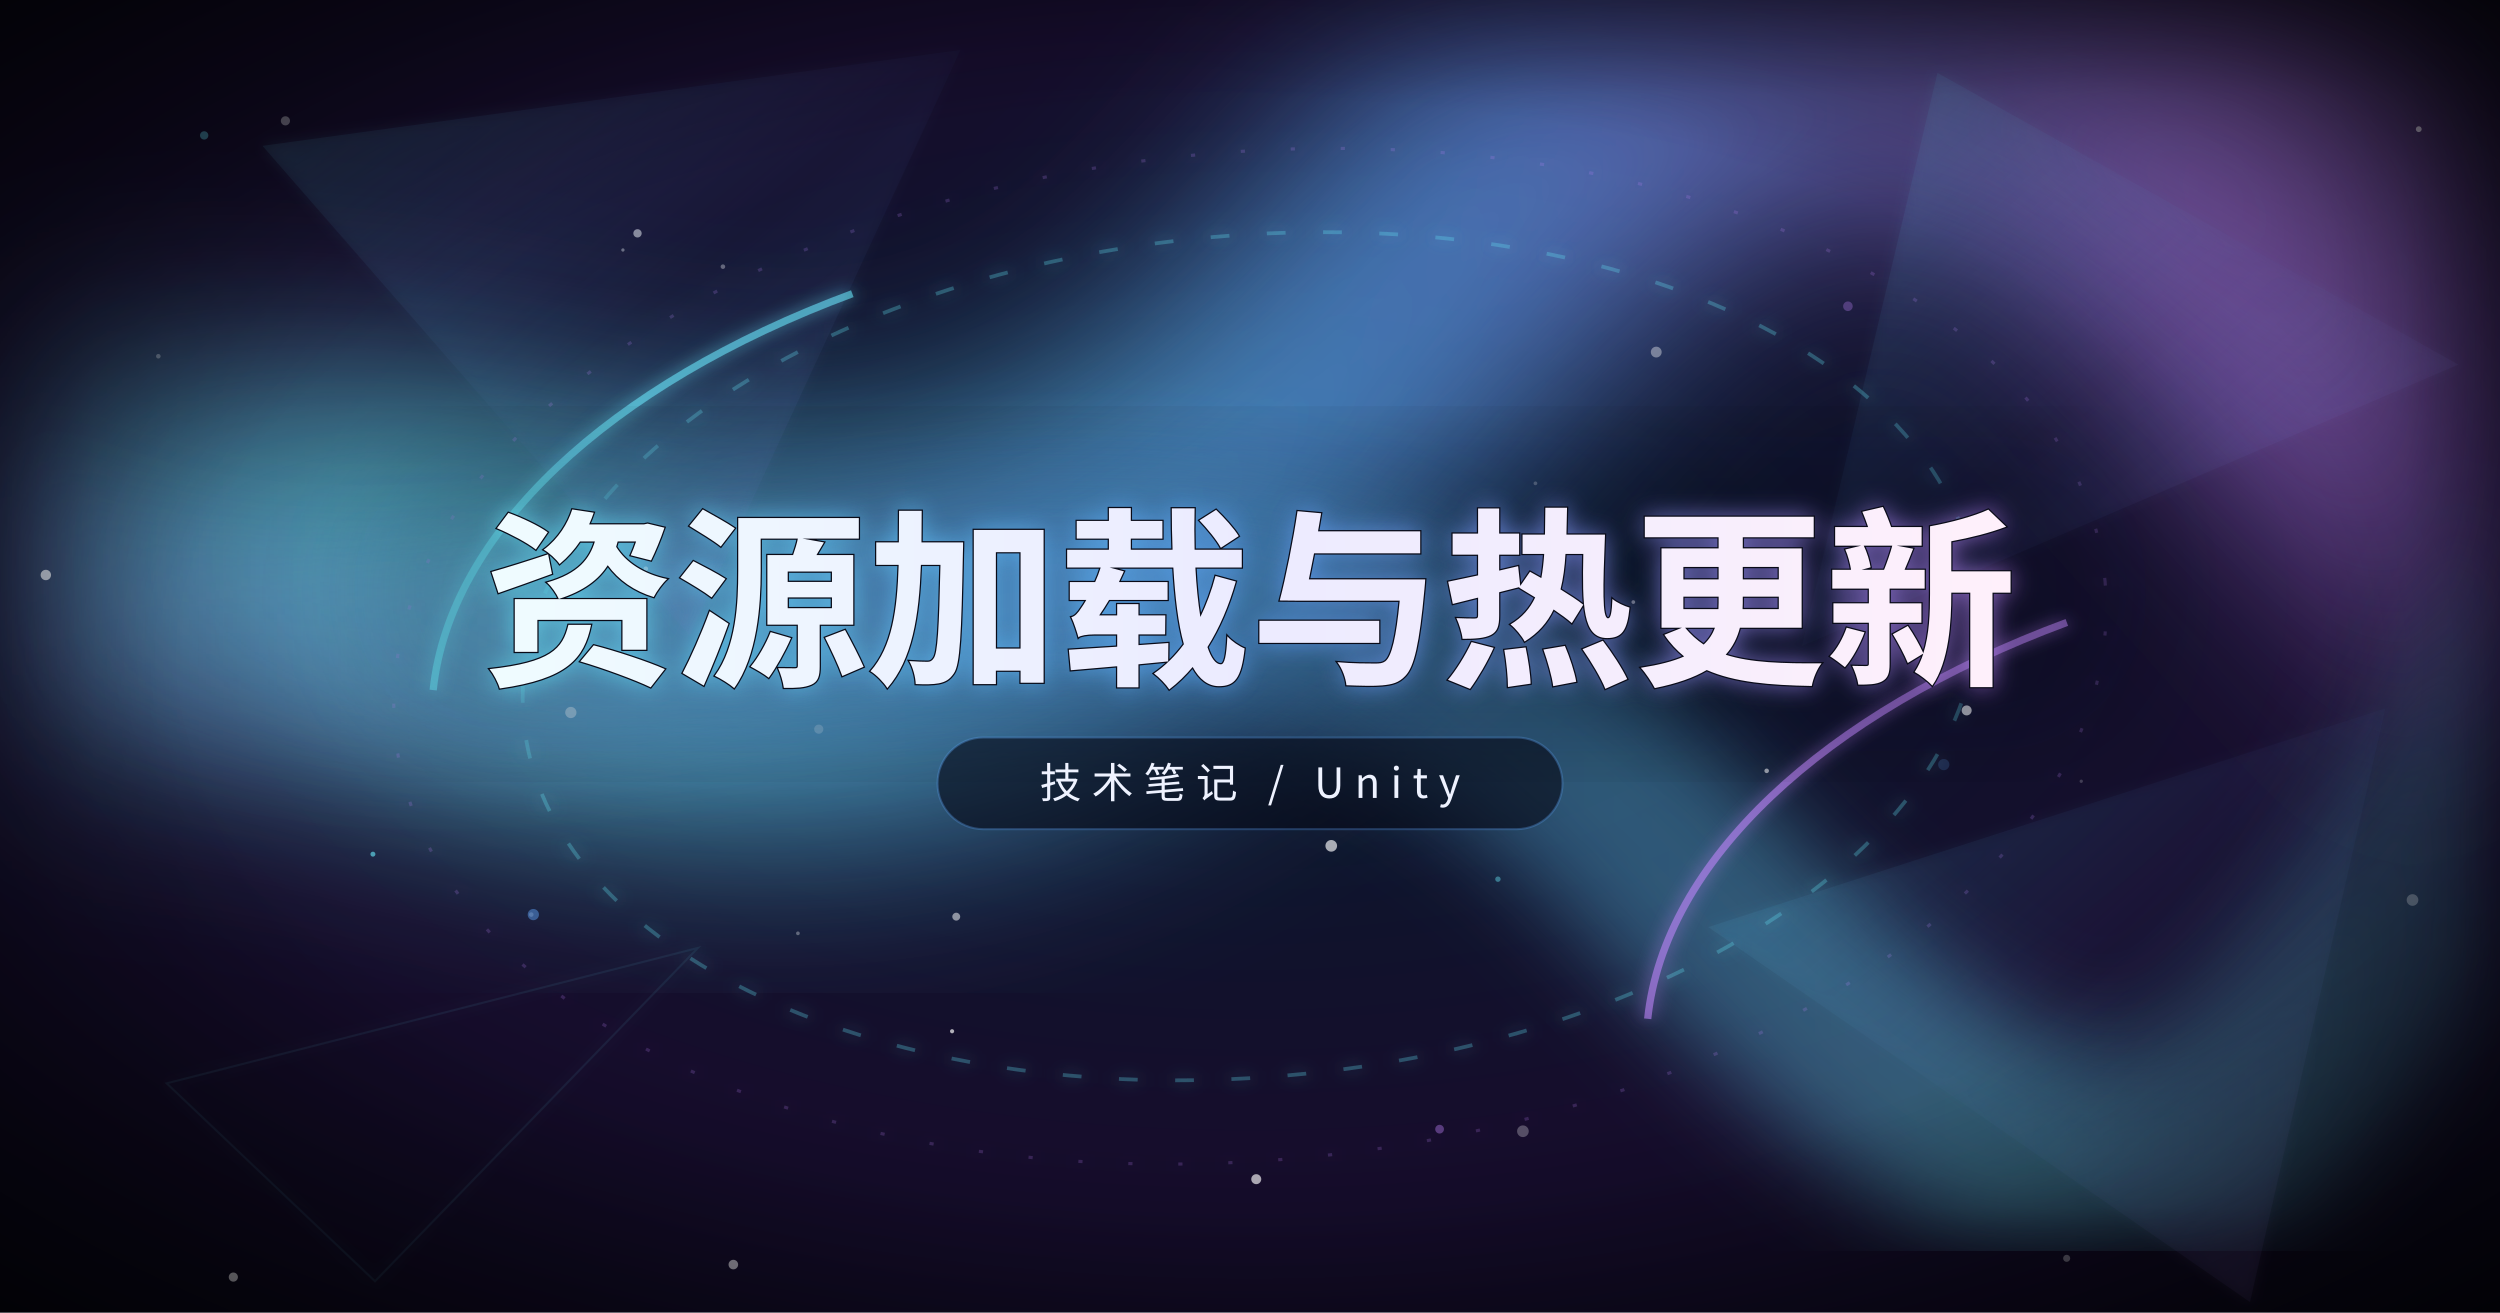
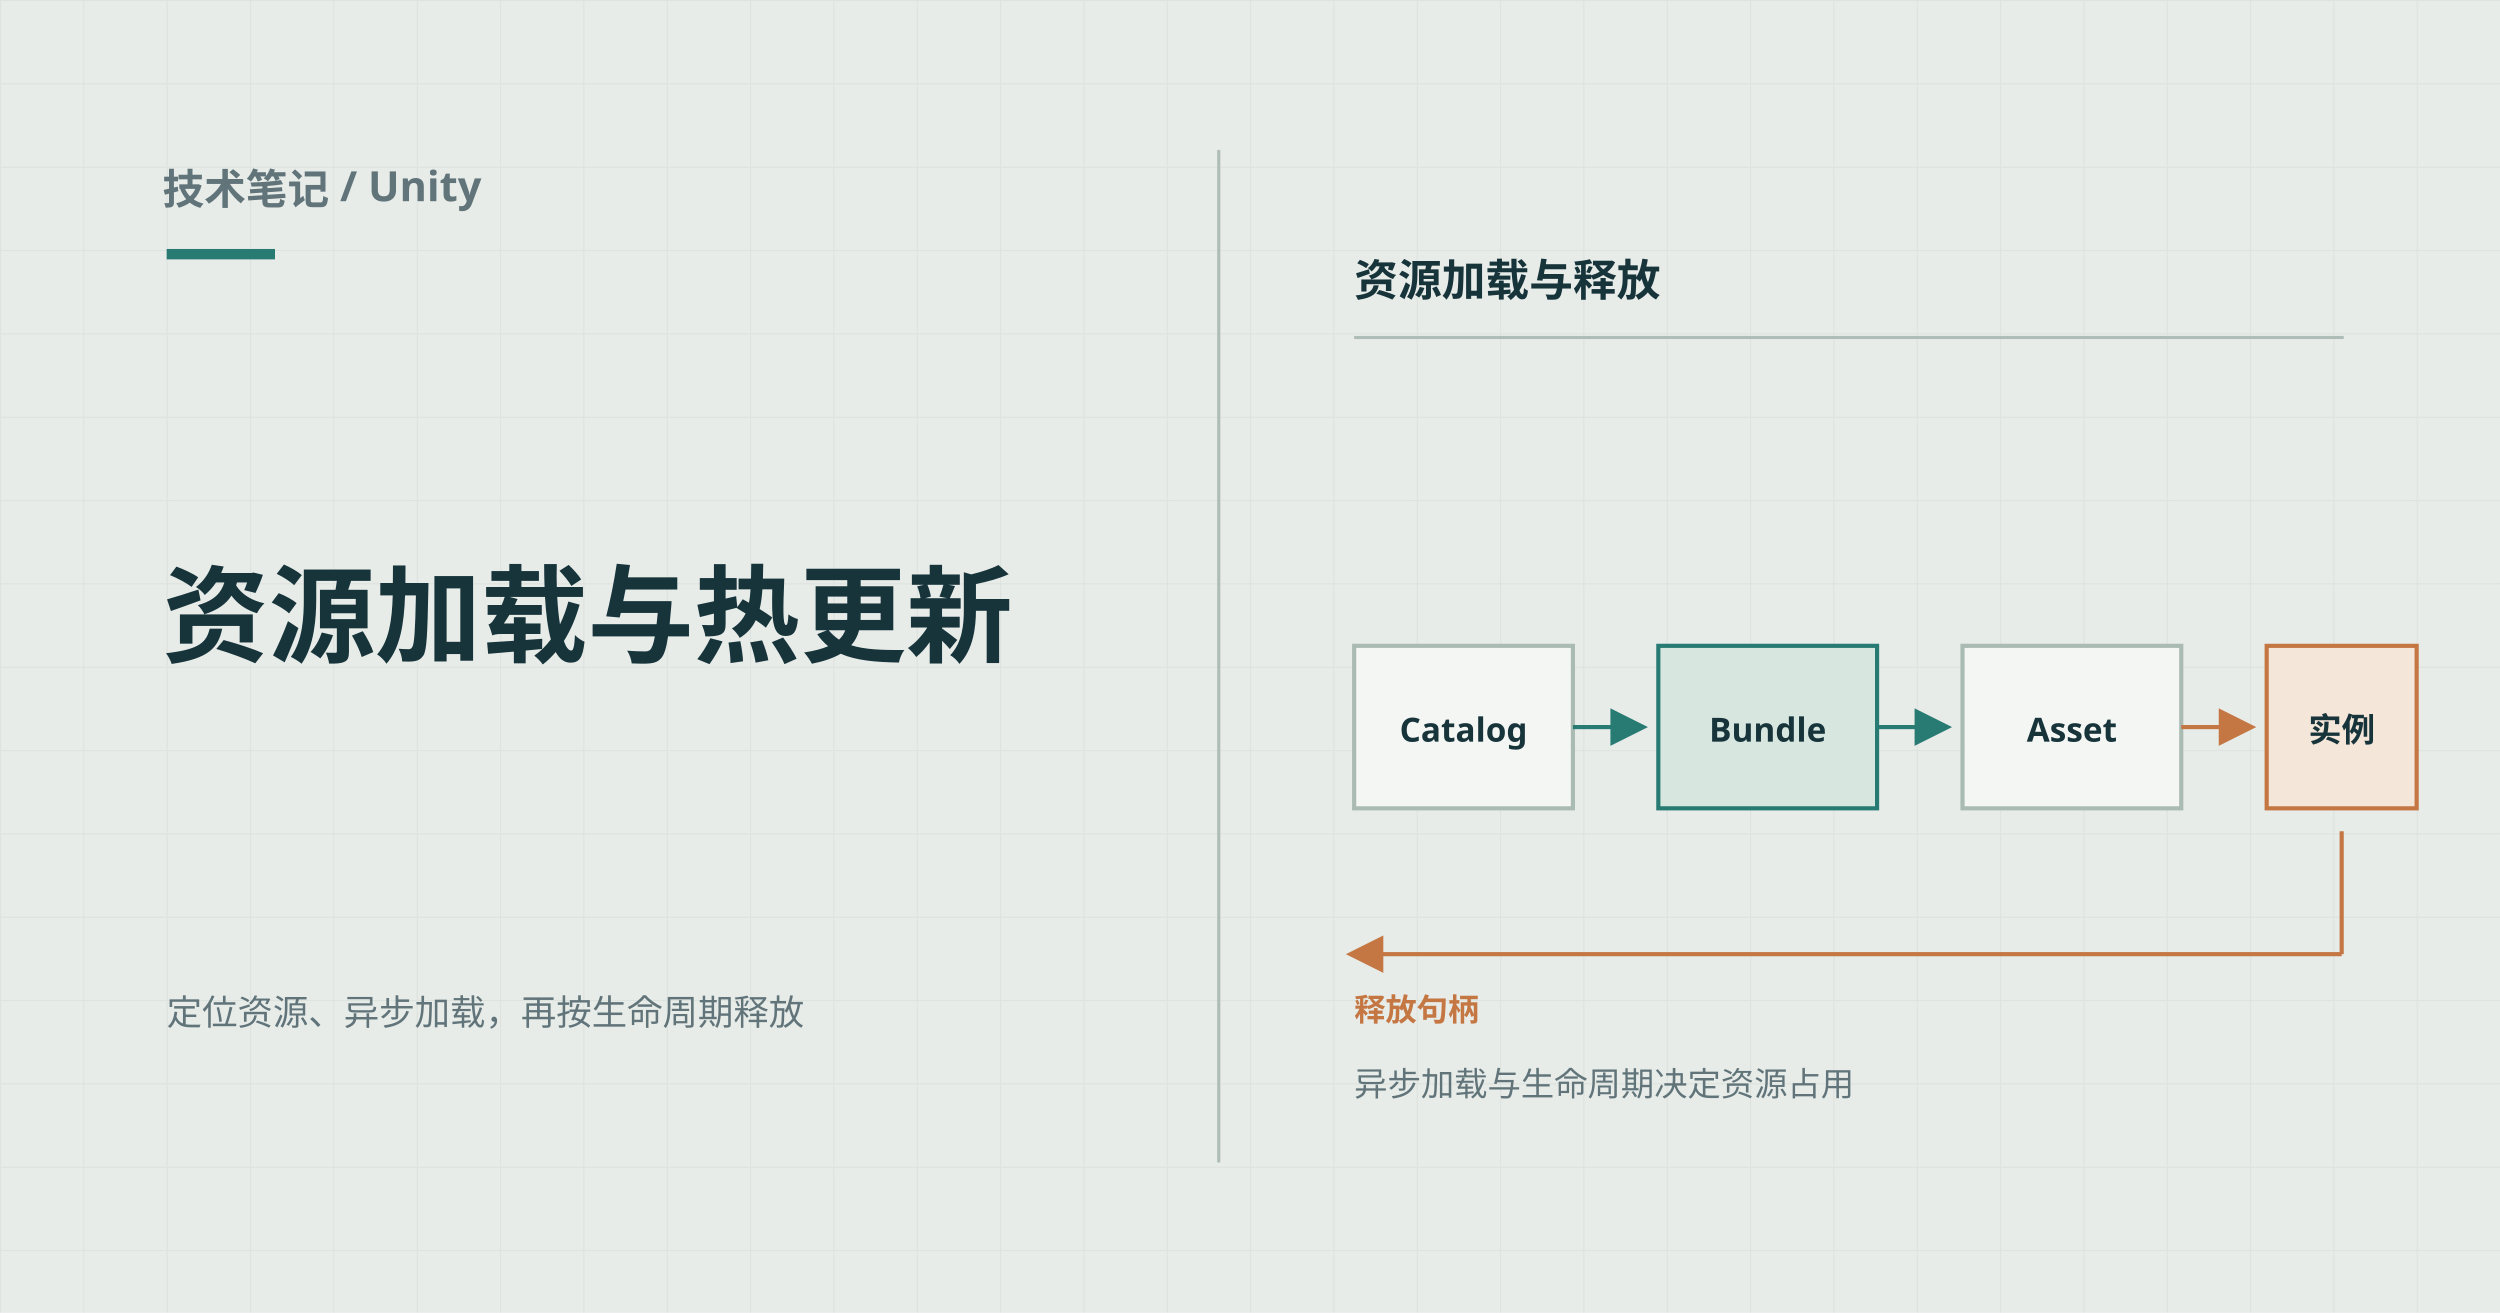
- <svg xmlns="http://www.w3.org/2000/svg" width="1200" height="630" viewBox="0 0 1200 630">
+ <svg xmlns="http://www.w3.org/2000/svg" width="1200" height="630" viewBox="0 0 1200 630" role="img" aria-labelledby="coverTitle coverDesc">
  <defs>
-     <radialGradient id="bg" cx="50%" cy="45%" r="82%">
-       <stop stop-color="#071b2b" />
-       <stop offset=".52" stop-color="#160d2c" />
-       <stop offset="1" stop-color="#02030a" />
-     </radialGradient>
-     <linearGradient id="auroraA" x1="0" y1="0" x2="1" y2="0">
-       <stop stop-color="#67e8f9" stop-opacity="0" />
-       <stop offset=".25" stop-color="#67e8f9" stop-opacity=".82" />
-       <stop offset=".56" stop-color="#60a5fa" stop-opacity=".70" />
-       <stop offset=".82" stop-color="#c084fc" stop-opacity=".72" />
-       <stop offset="1" stop-color="#c084fc" stop-opacity="0" />
-     </linearGradient>
-     <linearGradient id="auroraB" x1="0" y1="0" x2="1" y2="0">
-       <stop stop-color="#c084fc" stop-opacity="0" />
-       <stop offset=".42" stop-color="#60a5fa" stop-opacity=".56" />
-       <stop offset=".75" stop-color="#67e8f9" stop-opacity=".58" />
-       <stop offset="1" stop-color="#67e8f9" stop-opacity="0" />
-     </linearGradient>
-     <linearGradient id="neonGradient" x1="0" y1="0" x2="1" y2="0">
-       <stop stop-color="#67e8f9" />
-       <stop offset=".5" stop-color="#60a5fa" />
-       <stop offset="1" stop-color="#c084fc" />
-     </linearGradient>
-     <linearGradient id="titleGradient" x1="0" y1="0" x2="1" y2="0">
-       <stop stop-color="#effcff" />
-       <stop offset=".5" stop-color="#ecebff" />
-       <stop offset="1" stop-color="#fff0fb" />
-     </linearGradient>
-     <linearGradient id="prismGradient" x1="0" y1="0" x2="1" y2="1">
-       <stop stop-color="#67e8f9" stop-opacity=".48" />
-       <stop offset=".5" stop-color="#60a5fa" stop-opacity=".10" />
-       <stop offset="1" stop-color="#c084fc" stop-opacity=".44" />
-     </linearGradient>
-     <linearGradient id="glassGradient" x1="0" y1="0" x2="1" y2="1">
-       <stop stop-color="#fff" stop-opacity=".13" />
-       <stop offset=".48" stop-color="#fff" stop-opacity=".035" />
-       <stop offset="1" stop-color="#60a5fa" stop-opacity=".12" />
-     </linearGradient>
-     <filter id="blur48">
-       <feGaussianBlur stdDeviation="48" />
-     </filter>
-     <filter id="blur22">
-       <feGaussianBlur stdDeviation="22" />
-     </filter>
-     <filter id="lineGlow">
-       <feGaussianBlur stdDeviation="4" result="b" />
-       <feMerge>
-         <feMergeNode in="b" />
-         <feMergeNode in="SourceGraphic" />
-       </feMerge>
-     </filter>
-     <filter id="softGlow">
-       <feGaussianBlur stdDeviation="3" result="b" />
-       <feMerge>
-         <feMergeNode in="b" />
-         <feMergeNode in="SourceGraphic" />
-       </feMerge>
-     </filter>
-     <filter id="titleGlow" x="-30%" y="-50%" width="160%" height="200%">
-       <feGaussianBlur stdDeviation="6" />
-     </filter>
-     <radialGradient id="vignette" cx="50%" cy="50%" r="73%">
-       <stop offset=".58" stop-color="#000" stop-opacity="0" />
-       <stop offset="1" stop-color="#000" stop-opacity=".70" />
-     </radialGradient>
+     <pattern id="grid" width="40" height="40" patternUnits="userSpaceOnUse">
+       <path d="M40 0H0V40" fill="none" stroke="#AEBDB7" stroke-width="1" opacity=".20" />
+     </pattern>
+     <marker id="tealArrow" markerWidth="9" markerHeight="9" refX="7" refY="4.5" orient="auto">
+       <path d="M0 0L9 4.5L0 9Z" fill="#287B73" />
+     </marker>
+     <marker id="orangeArrow" markerWidth="9" markerHeight="9" refX="7" refY="4.5" orient="auto">
+       <path d="M0 0L9 4.5L0 9Z" fill="#C47743" />
+     </marker>
  </defs>
-   <rect width="1200" height="630" fill="url(#bg)" />
-   <path d="M-160 385 C100 70 360 520 660 163 S1060 90 1360 433" fill="none" stroke="url(#auroraA)" stroke-width="172" filter="url(#blur48)" opacity=".94" />
-   <path d="M-100 195 C220 500 500 90 800 413 S1110 465 1320 140" fill="none" stroke="url(#auroraB)" stroke-width="105" filter="url(#blur22)" opacity=".64" />
-   <circle cx="719" cy="422" r="1.3" fill="#67e8f9" opacity="0.42" />
-   <circle cx="299" cy="120" r="0.8" fill="#ffffff" opacity="0.37" />
-   <circle cx="944" cy="341" r="2.4" fill="#ffffff" opacity="0.63" />
-   <circle cx="603" cy="566" r="2.4" fill="#ffffff" opacity="0.64" />
-   <circle cx="137" cy="58" r="2.2" fill="#ffffff" opacity="0.34" />
-   <circle cx="887" cy="147" r="2.3" fill="#c084fc" opacity="0.31" />
-   <circle cx="1158" cy="432" r="2.8" fill="#ffffff" opacity="0.25" />
-   <circle cx="352" cy="607" r="2.3" fill="#ffffff" opacity="0.50" />
-   <circle cx="255" cy="439" r="1.1" fill="#ffffff" opacity="0.23" />
-   <circle cx="848" cy="370" r="1.1" fill="#ffffff" opacity="0.56" />
-   <circle cx="933" cy="367" r="2.7" fill="#60a5fa" opacity="0.18" />
-   <circle cx="274" cy="342" r="2.7" fill="#ffffff" opacity="0.33" />
-   <circle cx="76" cy="171" r="1.1" fill="#ffffff" opacity="0.25" />
-   <circle cx="731" cy="543" r="2.8" fill="#ffffff" opacity="0.27" />
-   <circle cx="784" cy="289" r="0.9" fill="#ffffff" opacity="0.45" />
-   <circle cx="98" cy="65" r="2.0" fill="#67e8f9" opacity="0.38" />
-   <circle cx="310" cy="273" r="1.1" fill="#ffffff" opacity="0.56" />
-   <circle cx="737" cy="232" r="0.9" fill="#ffffff" opacity="0.25" />
-   <circle cx="639" cy="406" r="2.8" fill="#ffffff" opacity="0.64" />
-   <circle cx="999" cy="375" r="0.8" fill="#ffffff" opacity="0.20" />
-   <circle cx="691" cy="542" r="2.1" fill="#c084fc" opacity="0.39" />
-   <circle cx="22" cy="276" r="2.5" fill="#ffffff" opacity="0.60" />
-   <circle cx="393" cy="350" r="2.2" fill="#ffffff" opacity="0.19" />
-   <circle cx="1161" cy="62" r="1.4" fill="#ffffff" opacity="0.53" />
-   <circle cx="347" cy="128" r="1.1" fill="#ffffff" opacity="0.34" />
-   <circle cx="256" cy="439" r="2.7" fill="#60a5fa" opacity="0.46" />
-   <circle cx="306" cy="112" r="2.0" fill="#ffffff" opacity="0.50" />
-   <circle cx="459" cy="440" r="1.9" fill="#ffffff" opacity="0.51" />
-   <circle cx="383" cy="448" r="0.9" fill="#ffffff" opacity="0.32" />
-   <circle cx="112" cy="613" r="2.2" fill="#ffffff" opacity="0.60" />
-   <circle cx="179" cy="410" r="1.2" fill="#67e8f9" opacity="0.61" />
-   <circle cx="992" cy="604" r="1.7" fill="#ffffff" opacity="0.30" />
-   <circle cx="795" cy="169" r="2.6" fill="#ffffff" opacity="0.38" />
-   <circle cx="457" cy="495" r="1.0" fill="#ffffff" opacity="0.67" />
-   <g transform="translate(600 315) rotate(-5)" fill="none" filter="url(#lineGlow)">
-     <ellipse rx="350" ry="202" stroke="#67e8f9" stroke-opacity=".28" stroke-width="1.8" stroke-dasharray="9 18" />
-     <ellipse rx="412" ry="242" stroke="#c084fc" stroke-opacity=".20" stroke-width="1.5" stroke-dasharray="2 22" />
-     <path d="M-392 -18 A395 218 0 0 1 -175 -190" stroke="#67e8f9" stroke-width="3.5" opacity=".58" />
-     <path d="M175 190 A395 218 0 0 1 392 18" stroke="#c084fc" stroke-width="3.5" opacity=".58" />
-   </g>
-   <g opacity=".24" filter="url(#softGlow)">
-     <polygon points="126,70 461,24 331,305" fill="url(#prismGradient)" />
-     <polygon points="930,35 1180,175 865,310" fill="url(#prismGradient)" />
-     <polygon points="820,445 1145,340 1080,625" fill="url(#prismGradient)" />
-     <path d="M80 520 L335 455 L180 615 Z" fill="none" stroke="#67e8f9" stroke-opacity=".32" />
-   </g>
-   <rect x="170" y="210" width="860" height="150" rx="75" fill="#02040c" opacity=".18" filter="url(#blur22)" />
-   <text x="600" y="322" font-family="'PingFang SC','Microsoft YaHei','Noto Sans CJK SC',sans-serif" font-size="92" font-weight="900" fill="url(#neonGradient)" opacity=".72" text-anchor="middle" filter="url(#titleGlow)">资源加载与热更新</text>
-   <text x="600" y="322" font-family="'PingFang SC','Microsoft YaHei','Noto Sans CJK SC',sans-serif" font-size="92" font-weight="900" fill="url(#titleGradient)" stroke="#090b18" stroke-width="1.2" paint-order="stroke" text-anchor="middle">资源加载与热更新</text>
-   <rect x="450" y="354" width="300" height="44" rx="22" fill="#070a18" opacity=".64" stroke="#60a5fa" stroke-opacity=".42" />
-   <text x="600" y="383" font-family="'PingFang SC','Microsoft YaHei','Noto Sans CJK SC',sans-serif" font-size="20" fill="#eef2ff" text-anchor="middle" letter-spacing="5">技术笔记 / Unity</text>
-   <rect width="1200" height="630" fill="url(#vignette)" pointer-events="none" />
+   <rect width="1200" height="630" fill="#E8ECE9" />
+   <rect width="1200" height="630" fill="url(#grid)" />
+   <path d="M585 72V558" stroke="#AEBDB7" stroke-width="1.5" />
+   <text x="78" y="98" fill="#61747A" font-family="'Microsoft YaHei','Noto Sans SC',sans-serif" font-size="20" font-weight="600" text-anchor="start">技术笔记 / Unity</text>
+   <path d="M80 122H132" stroke="#287B73" stroke-width="5" />
+   <text x="78" y="314.0" fill="#17343B" font-family="'Microsoft YaHei','Noto Sans SC',sans-serif" font-size="51" font-weight="700" text-anchor="start">资源加载与热更新</text>
+   <text x="80" y="492" fill="#61747A" font-family="'Microsoft YaHei','Noto Sans SC',sans-serif" font-size="17" font-weight="500" text-anchor="start">定位资源、异步加载，再按生命周期释放</text>
+   <text x="650" y="142" fill="#17343B" font-family="'Microsoft YaHei','Noto Sans SC',sans-serif" font-size="21" font-weight="650" text-anchor="start">资源加载与释放</text>
+   <path d="M650 162L1125 162" fill="none" stroke="#AEBDB7" stroke-width="1.5" />
+   <rect x="650" y="310" width="105" height="78" fill="#F4F6F3" stroke="#AABBB4" stroke-width="2" />
+   <text x="702.5" y="356.0" fill="#17343B" font-family="'Microsoft YaHei','Noto Sans SC',sans-serif" font-size="16" font-weight="650" text-anchor="middle">Catalog</text>
+   <rect x="796" y="310" width="105" height="78" fill="#D8E6E0" stroke="#287B73" stroke-width="2" />
+   <text x="848.5" y="356.0" fill="#17343B" font-family="'Microsoft YaHei','Noto Sans SC',sans-serif" font-size="16" font-weight="650" text-anchor="middle">Bundle</text>
+   <rect x="942" y="310" width="105" height="78" fill="#F4F6F3" stroke="#AABBB4" stroke-width="2" />
+   <text x="994.5" y="356.0" fill="#17343B" font-family="'Microsoft YaHei','Noto Sans SC',sans-serif" font-size="16" font-weight="650" text-anchor="middle">Asset</text>
+   <rect x="1088" y="310" width="72" height="78" fill="#F4E6D9" stroke="#C47743" stroke-width="2" />
+   <text x="1124.0" y="356.0" fill="#17343B" font-family="'Microsoft YaHei','Noto Sans SC',sans-serif" font-size="16" font-weight="650" text-anchor="middle">实例</text>
+   <path d="M755 349L787 349" fill="none" stroke="#287B73" stroke-width="2" marker-end="url(#tealArrow)" />
+   <path d="M901 349L933 349" fill="none" stroke="#287B73" stroke-width="2" marker-end="url(#tealArrow)" />
+   <path d="M1047 349L1079 349" fill="none" stroke="#C47743" stroke-width="2" marker-end="url(#orangeArrow)" />
+   <path d="M1124 399L1124 458" fill="none" stroke="#C47743" stroke-width="2" />
+   <path d="M1124 458L650 458" fill="none" stroke="#C47743" stroke-width="2" marker-end="url(#orangeArrow)" />
+   <text x="650" y="490" fill="#C47743" font-family="'Microsoft YaHei','Noto Sans SC',sans-serif" font-size="15" font-weight="600" text-anchor="start">释放句柄</text>
+   <text x="650" y="526" fill="#61747A" font-family="'Microsoft YaHei','Noto Sans SC',sans-serif" font-size="16" font-weight="500" text-anchor="start">异步加载与生命周期决定资源占用</text>
</svg>
